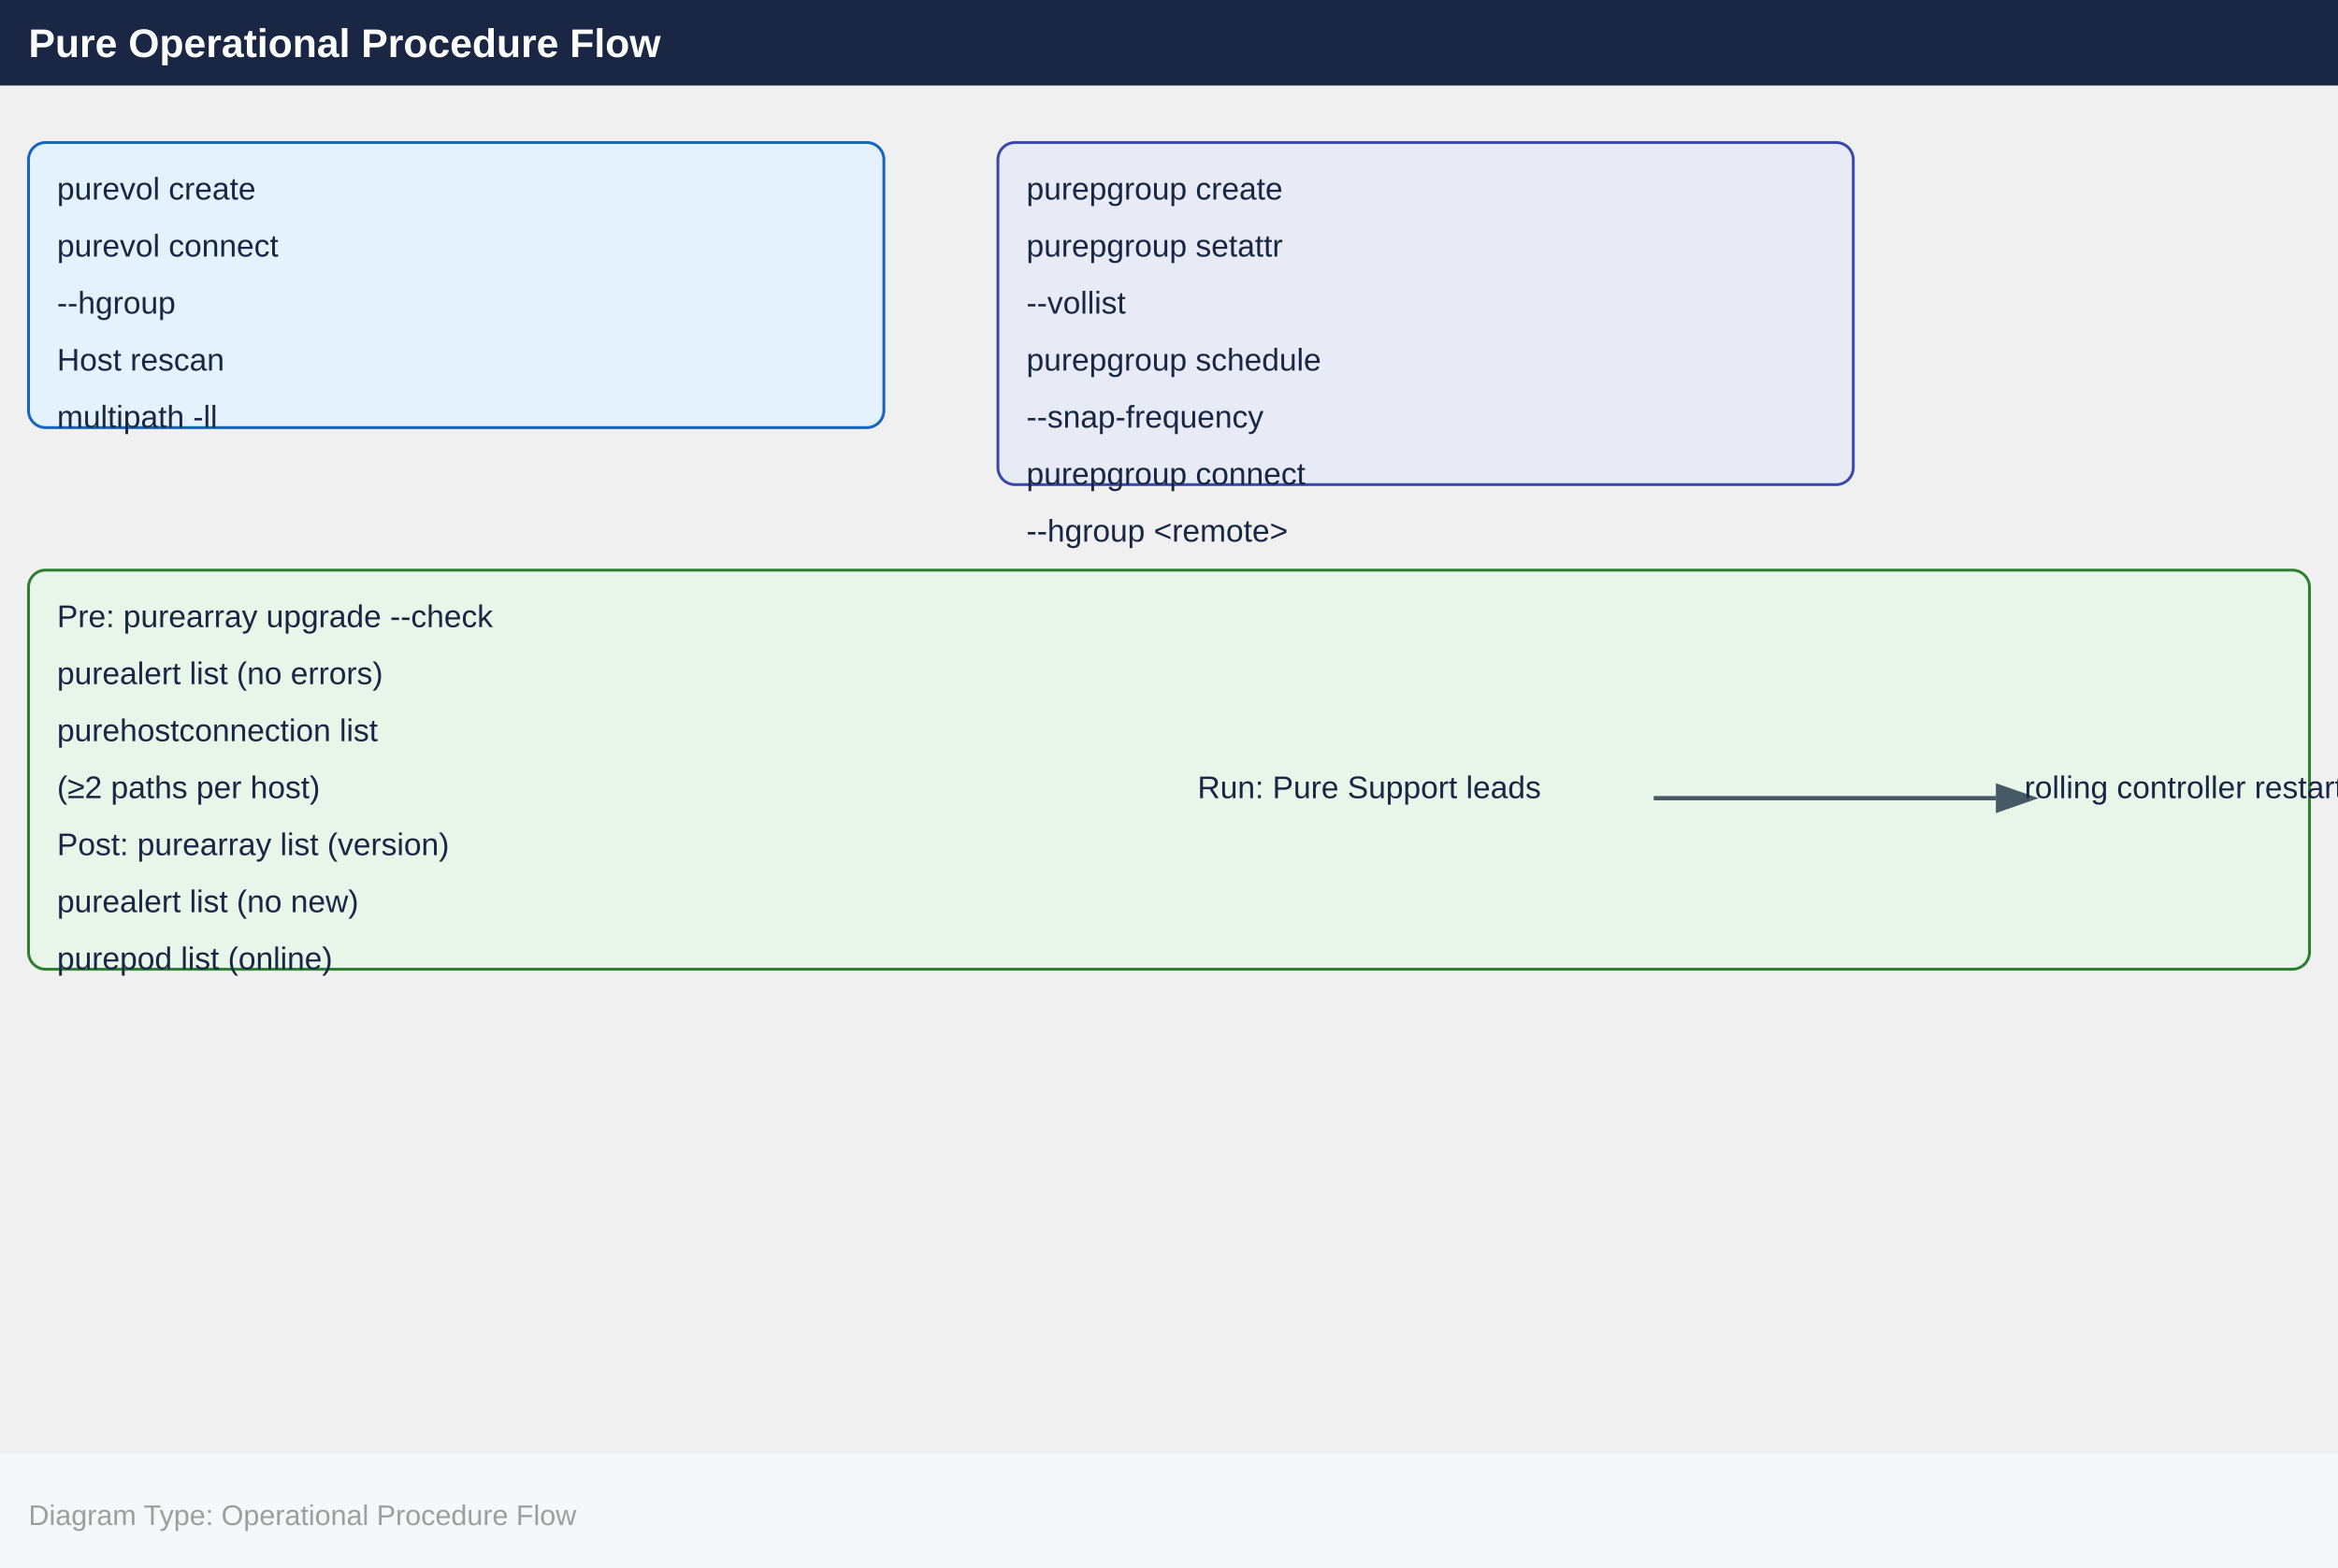
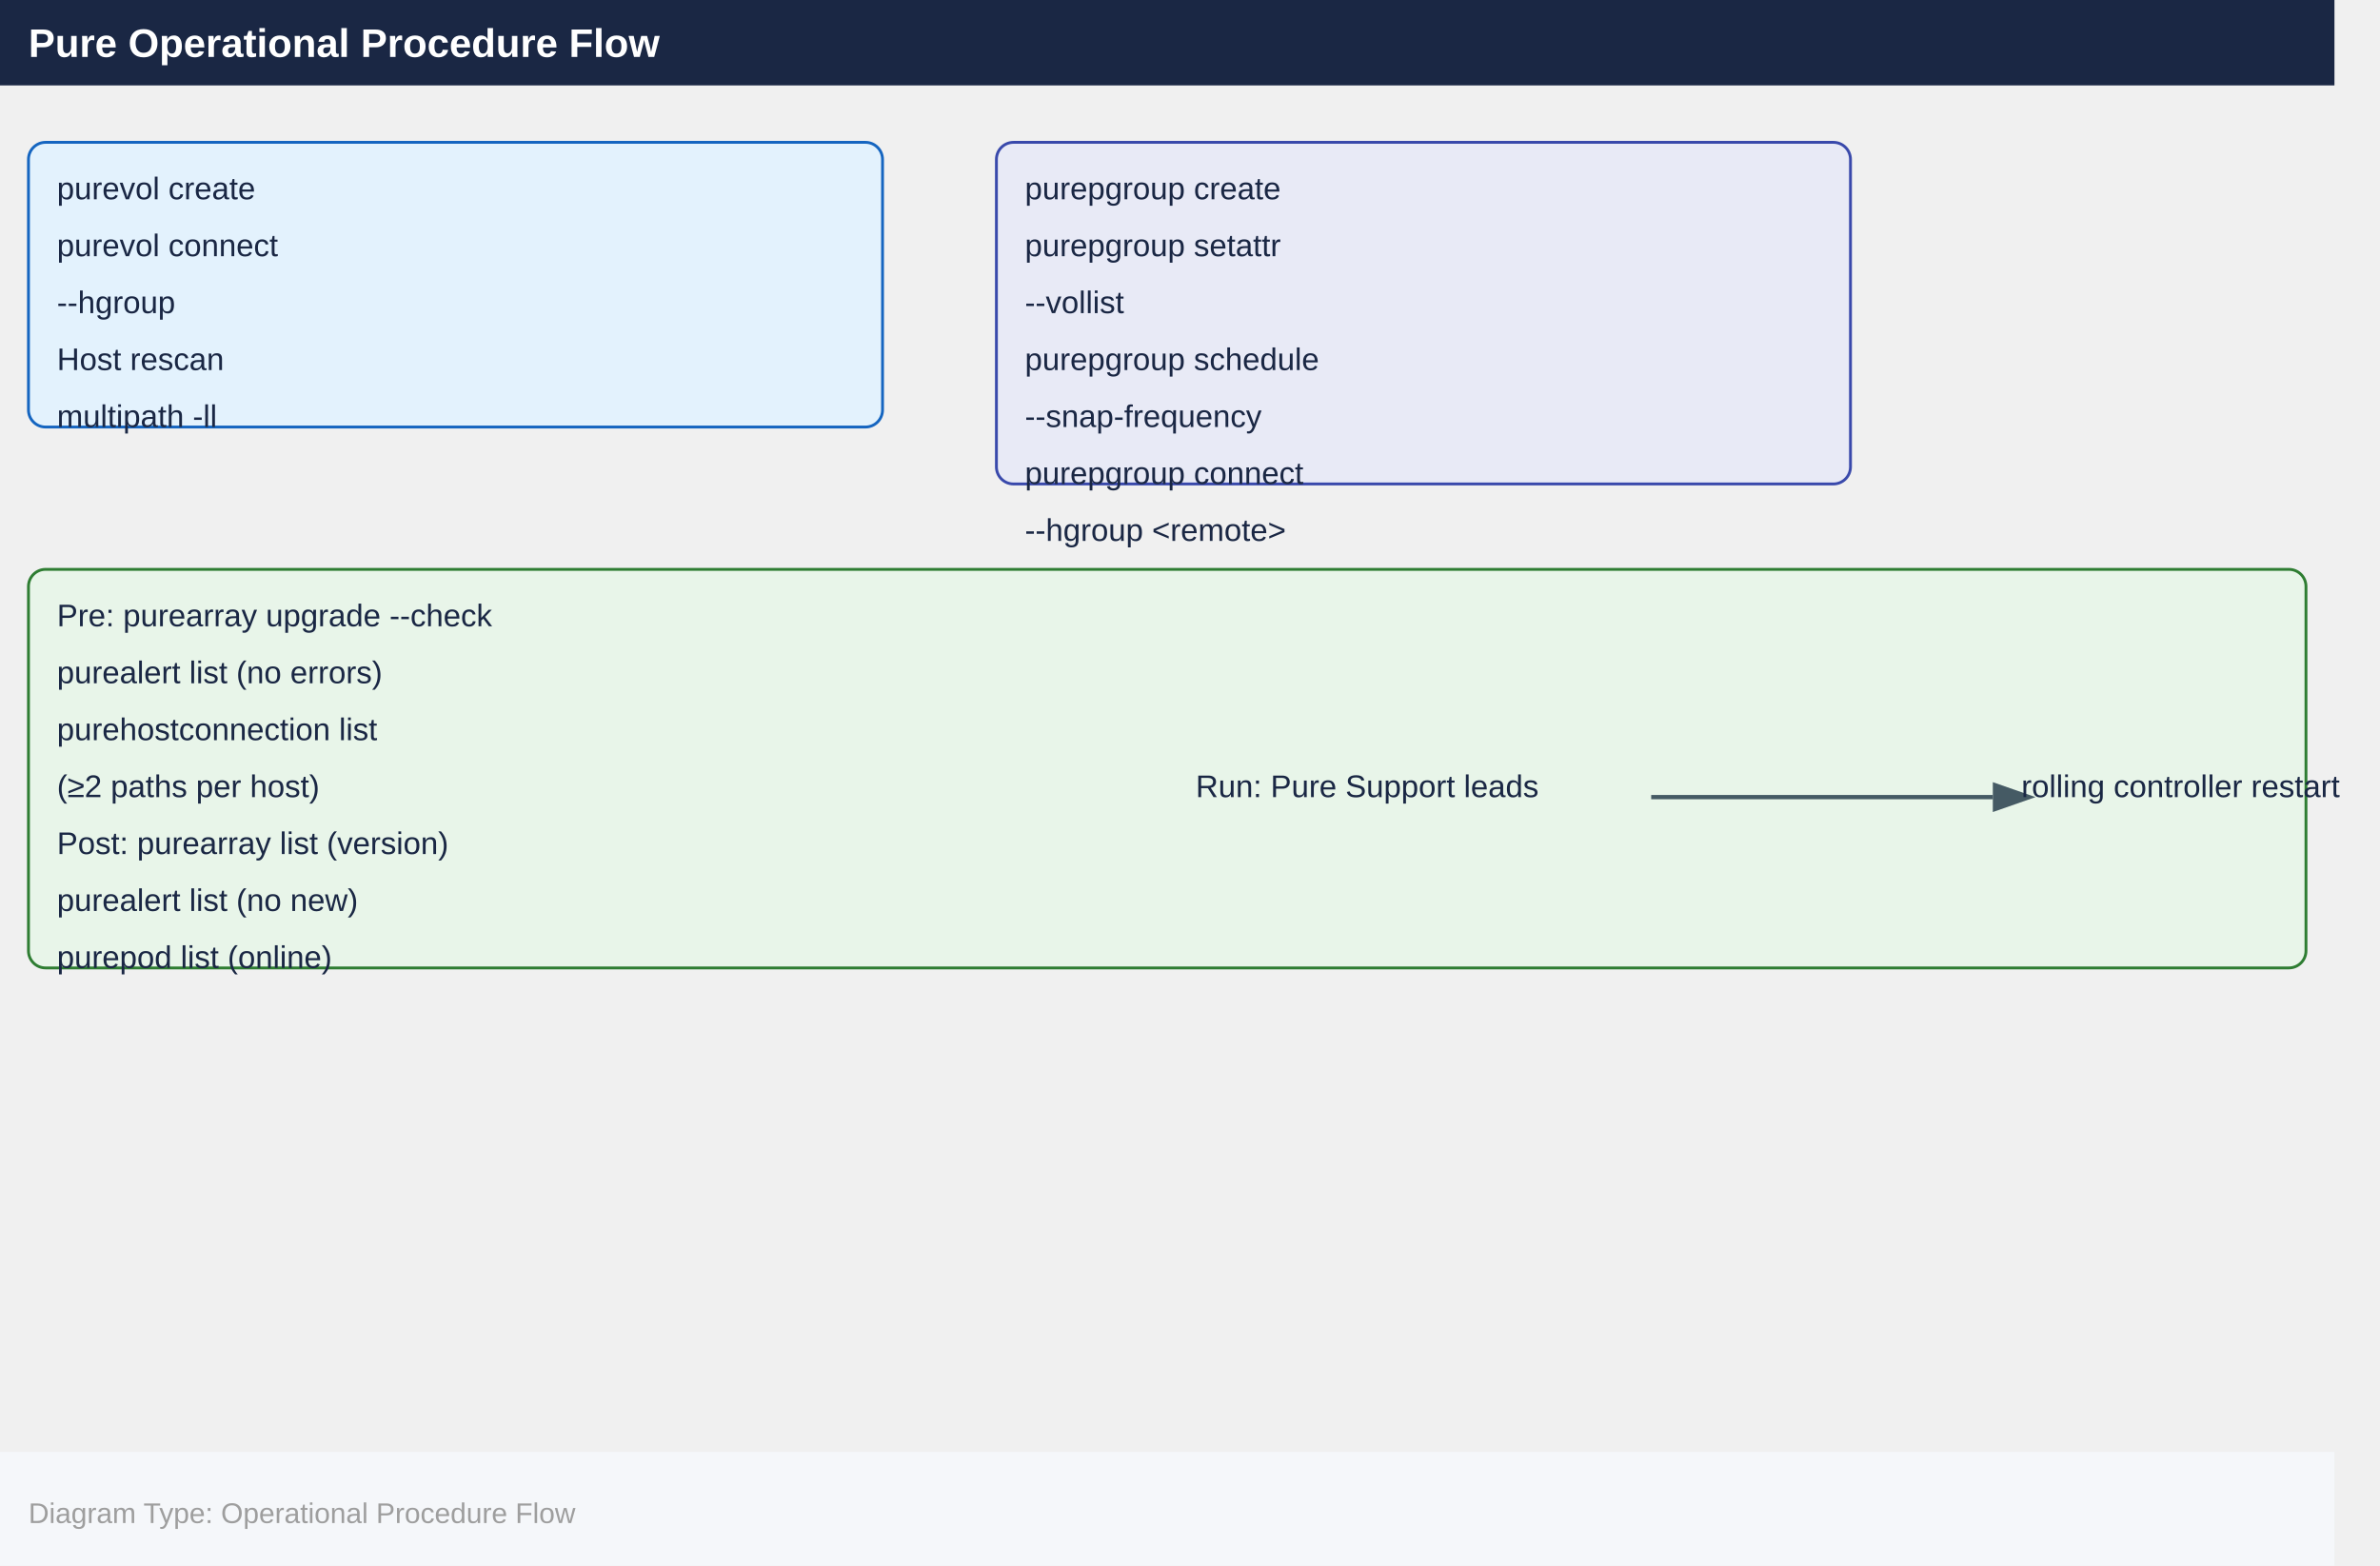
- <svg xmlns="http://www.w3.org/2000/svg" width="820" height="550" viewBox="0 0 820 550">
+ <svg xmlns="http://www.w3.org/2000/svg" width="836" height="550" viewBox="0 0 836 550">
  <defs>
    <marker id="arrowhead" markerWidth="10" markerHeight="7" refX="0" refY="3.5" orient="auto">
      <polygon points="0 0, 10 3.5, 0 7" fill="#455a64" />
    </marker>
  </defs>
  <rect x="0" y="0" width="820" height="30" fill="#1a2744" />
  <text x="10" y="20" font-family="Arial,Helvetica,sans-serif" font-size="14" font-weight="bold" fill="#ffffff">
    Pure Operational Procedure Flow
  </text>
  <rect x="10" y="50" width="300" height="100" rx="6" fill="#e3f2fd" stroke="#1565c0" />
  <text x="20" y="70" font-family="Arial,Helvetica,sans-serif" font-size="11" fill="#1a2744">
    purevol create
  </text>
  <text x="20" y="90" font-family="Arial,Helvetica,sans-serif" font-size="11" fill="#1a2744">
    purevol connect
  </text>
  <text x="20" y="110" font-family="Arial,Helvetica,sans-serif" font-size="11" fill="#1a2744">
    --hgroup
  </text>
  <text x="20" y="130" font-family="Arial,Helvetica,sans-serif" font-size="11" fill="#1a2744">
    Host rescan
  </text>
  <text x="20" y="150" font-family="Arial,Helvetica,sans-serif" font-size="11" fill="#1a2744">
    multipath -ll
  </text>
  <rect x="350" y="50" width="300" height="120" rx="6" fill="#e8eaf6" stroke="#3949ab" />
  <text x="360" y="70" font-family="Arial,Helvetica,sans-serif" font-size="11" fill="#1a2744">
    purepgroup create
  </text>
  <text x="360" y="90" font-family="Arial,Helvetica,sans-serif" font-size="11" fill="#1a2744">
    purepgroup setattr
  </text>
  <text x="360" y="110" font-family="Arial,Helvetica,sans-serif" font-size="11" fill="#1a2744">
    --vollist
  </text>
  <text x="360" y="130" font-family="Arial,Helvetica,sans-serif" font-size="11" fill="#1a2744">
    purepgroup schedule
  </text>
  <text x="360" y="150" font-family="Arial,Helvetica,sans-serif" font-size="11" fill="#1a2744">
    --snap-frequency
  </text>
  <text x="360" y="170" font-family="Arial,Helvetica,sans-serif" font-size="11" fill="#1a2744">
    purepgroup connect
  </text>
  <text x="360" y="190" font-family="Arial,Helvetica,sans-serif" font-size="11" fill="#1a2744">
    --hgroup &lt;remote&gt;
  </text>
  <rect x="10" y="200" width="800" height="140" rx="6" fill="#e8f5e9" stroke="#2e7d32" />
  <text x="20" y="220" font-family="Arial,Helvetica,sans-serif" font-size="11" fill="#1a2744">
    Pre: purearray upgrade --check
  </text>
  <text x="20" y="240" font-family="Arial,Helvetica,sans-serif" font-size="11" fill="#1a2744">
    purealert list (no errors)
  </text>
  <text x="20" y="260" font-family="Arial,Helvetica,sans-serif" font-size="11" fill="#1a2744">
    purehostconnection list
  </text>
  <text x="20" y="280" font-family="Arial,Helvetica,sans-serif" font-size="11" fill="#1a2744">
    (≥2 paths per host)
  </text>
  <text x="420" y="280" font-family="Arial,Helvetica,sans-serif" font-size="11" fill="#1a2744">
    Run: Pure Support leads
  </text>
  <line x1="580" y1="280" x2="700" y2="280" stroke="#455a64" stroke-width="1.5" marker-end="url(#arrowhead)" />
  <text x="710" y="280" font-family="Arial,Helvetica,sans-serif" font-size="11" fill="#1a2744">
    rolling controller restart
  </text>
  <text x="20" y="300" font-family="Arial,Helvetica,sans-serif" font-size="11" fill="#1a2744">
    Post: purearray list (version)
  </text>
  <text x="20" y="320" font-family="Arial,Helvetica,sans-serif" font-size="11" fill="#1a2744">
    purealert list (no new)
  </text>
  <text x="20" y="340" font-family="Arial,Helvetica,sans-serif" font-size="11" fill="#1a2744">
    purepod list (online)
  </text>
  <rect x="0" y="510" width="820" height="40" fill="#f5f7fa" />
  <text x="10" y="535" font-family="Arial,Helvetica,sans-serif" font-size="10" fill="#9e9e9e">
    Diagram Type: Operational Procedure Flow
  </text>
</svg>
